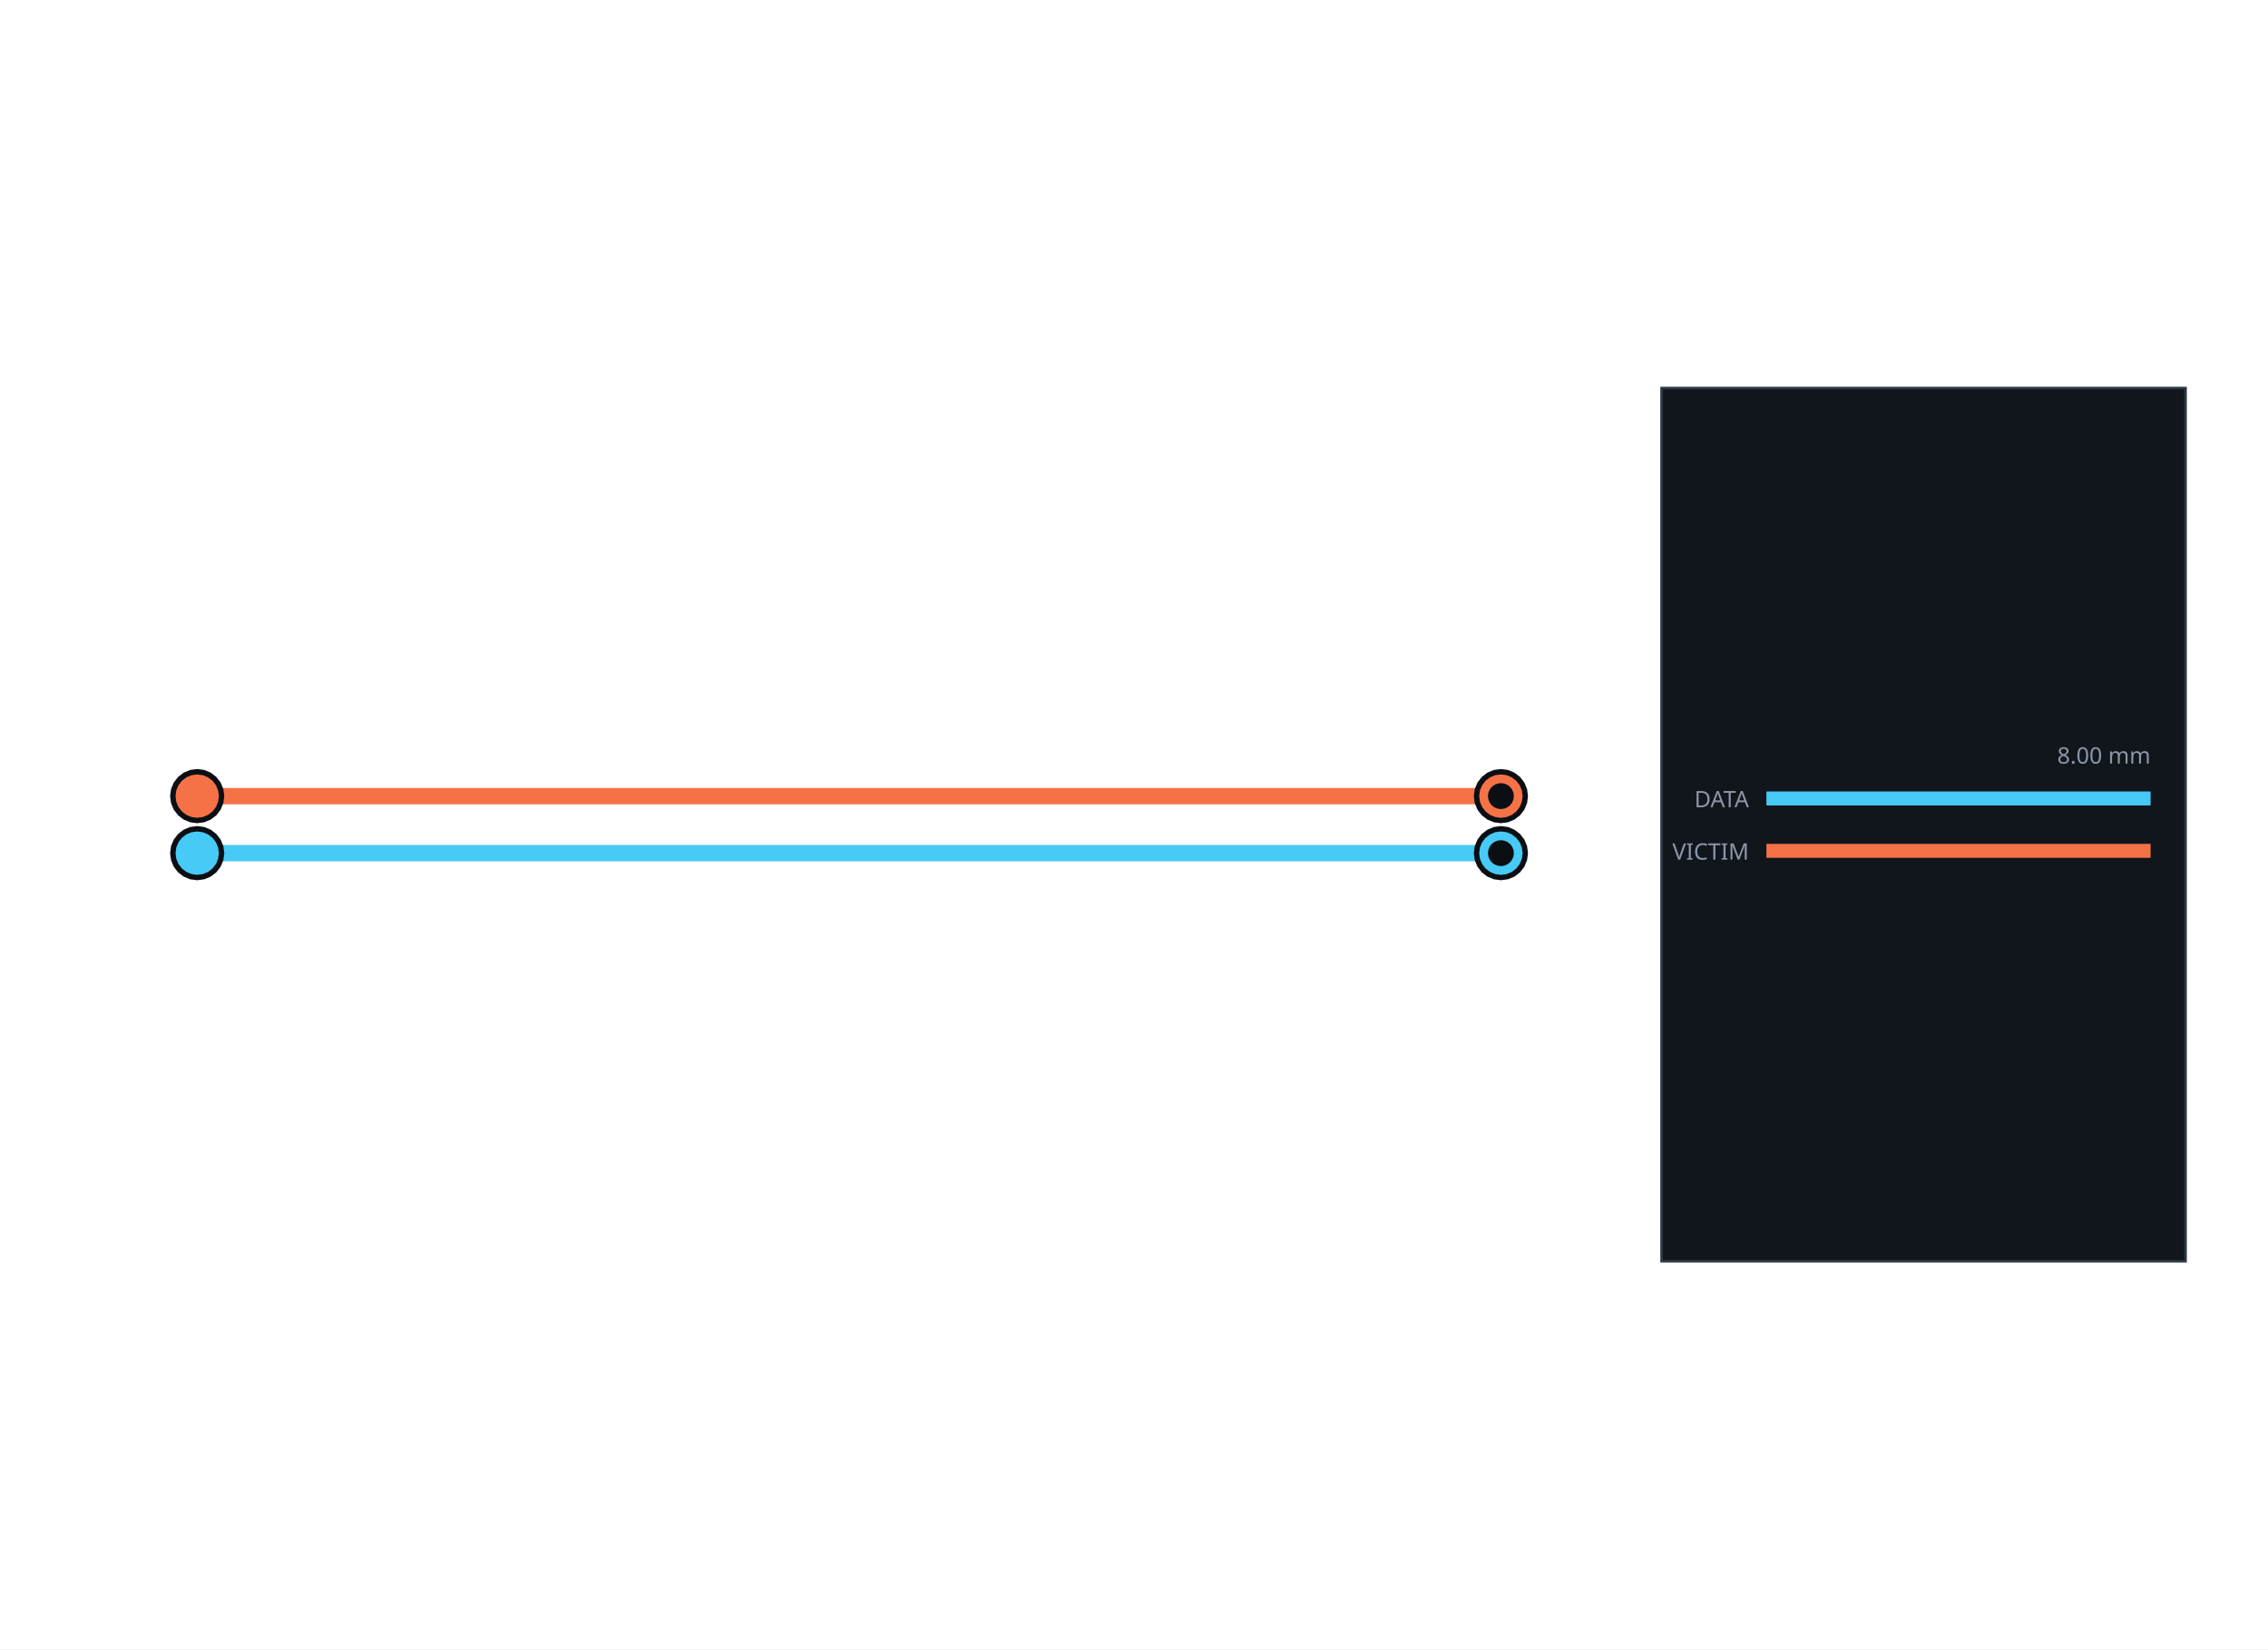
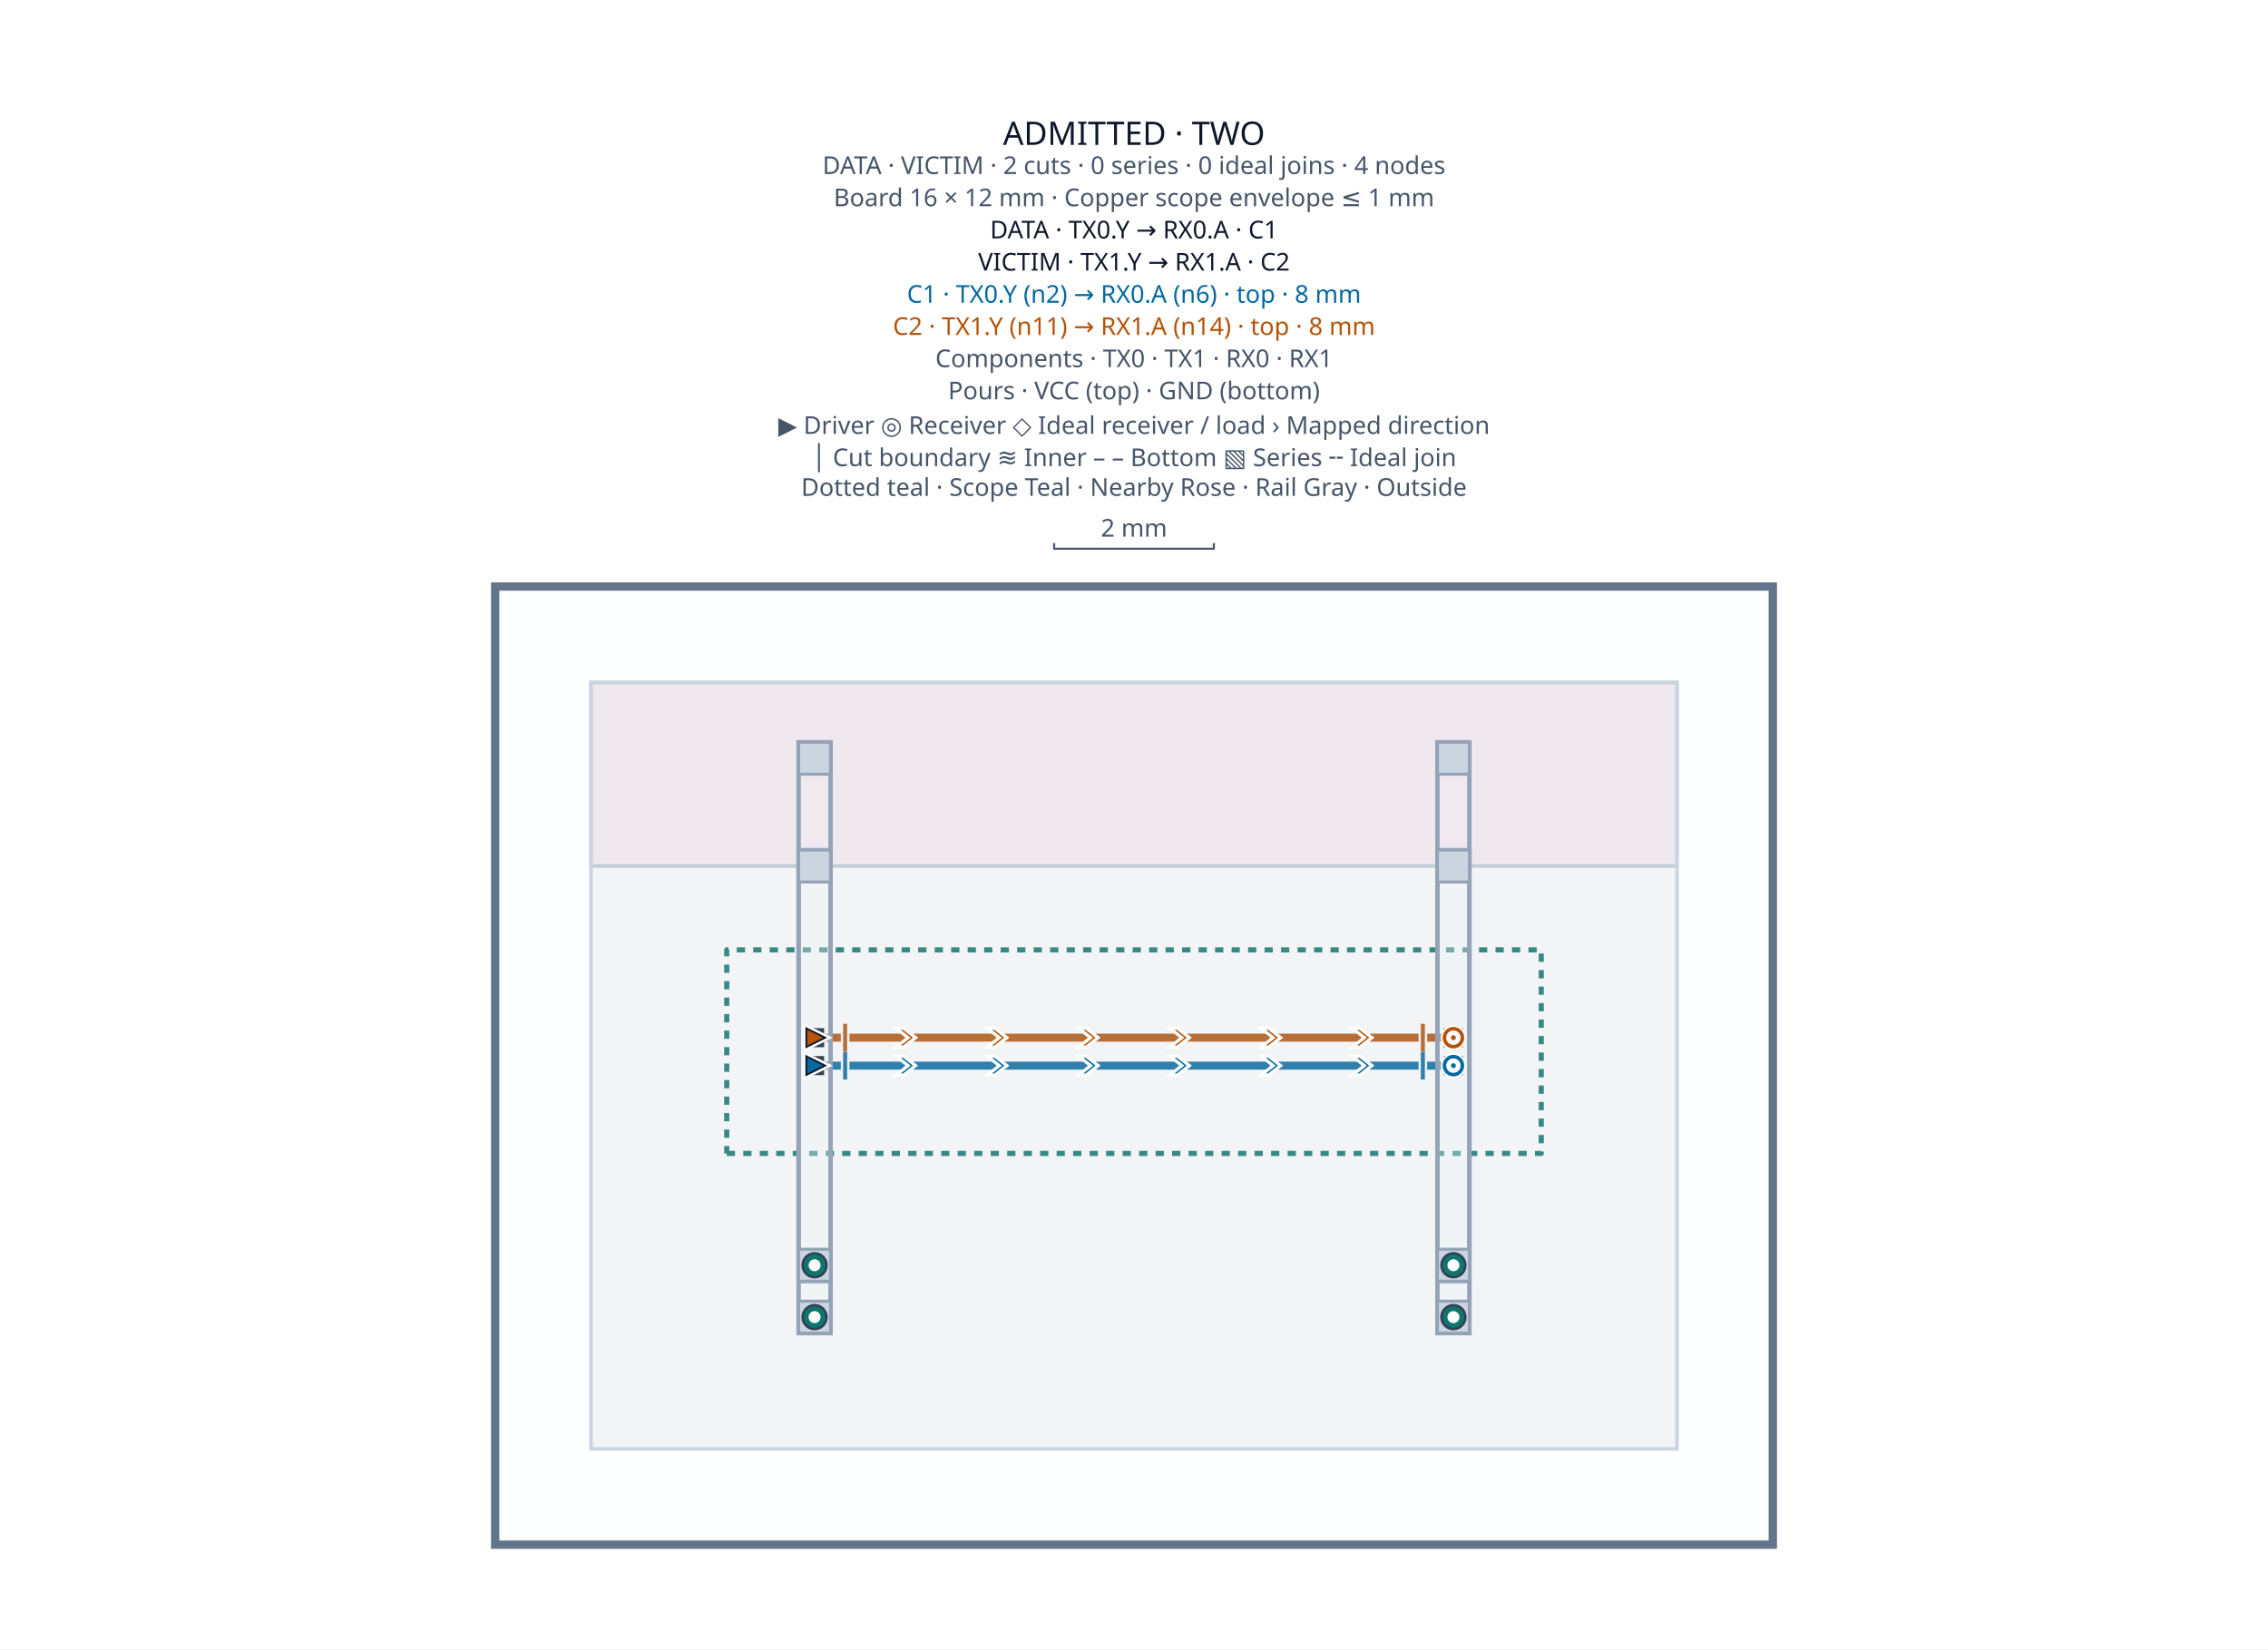
<svg xmlns="http://www.w3.org/2000/svg" width="1100" height="800" viewBox="0 0 1100 800">
  <rect width="100%" height="100%" fill="white" />
  <g>
-     <polyline data-points="4.98624,0.175 8.20104,0.175" data-type="line" data-label="" points="805.906,400 1060,400" fill="none" stroke="#11161c" stroke-linejoin="round" stroke-width="423.49" />
-   </g>
-   <g>
-     <polyline data-points="-4,0 -4,0 4,0 4,0" data-type="line" data-label="DATA" points="95.643,413.832 95.643,413.832 727.954,413.832 727.954,413.832" fill="none" stroke="hsla(195, 90%, 62%, 1)" stroke-linejoin="round" stroke-width="7.904" />
-   </g>
-   <g>
-     <polyline data-points="-4,0.35 -4,0.35 4,0.35 4,0.35" data-type="line" data-label="VICTIM" points="95.643,386.168 95.643,386.168 727.954,386.168 727.954,386.168" fill="none" stroke="hsla(15, 90%, 62%, 1)" stroke-linejoin="round" stroke-width="7.904" />
-   </g>
-   <g>
-     <polyline data-points="5.6292,0.33574 7.98672,0.33574" data-type="line" data-label="DATA" points="856.725,387.295 1043.06,387.295" fill="none" stroke="hsla(195, 90%, 62%, 1)" stroke-linejoin="round" stroke-width="6.776" />
-   </g>
-   <g>
-     <polyline data-points="5.6292,0.01426 7.98672,0.01426" data-type="line" data-label="VICTIM" points="856.725,412.705 1043.06,412.705" fill="none" stroke="hsla(15, 90%, 62%, 1)" stroke-linejoin="round" stroke-width="6.776" />
-   </g>
-   <g>
-     <rect data-type="rect" data-label="camera" data-x="1.74852" data-y="0.175" x="40" y="188.255" width="1020" height="423.49" fill="none" stroke="none" stroke-width="0.013" />
-   </g>
-   <g>
-     <polygon data-type="polygon" data-label="" data-points="4.98624,-2.504 8.20104,-2.504 8.20104,2.854 4.98624,2.854" points="805.906,611.745 1060,611.745 1060,188.255 805.906,188.255" fill="none" stroke="#2c3642" stroke-width="1.27" />
-   </g>
-   <g>
-     <polygon data-type="polygon" data-label="DATA" data-points="-3.83375,0 -3.839415,0.043029 -3.856023,0.083125 -3.882443,0.117557 -3.916875,0.143977 -3.956971,0.160585 -4,0.16625 -4.043029,0.160585 -4.083125,0.143977 -4.117557,0.117557 -4.143977,0.083125 -4.160585,0.043029 -4.16625,0 -4.160585,-0.043029 -4.143977,-0.083125 -4.117557,-0.117557 -4.083125,-0.143977 -4.043029,-0.160585 -4,-0.16625 -3.956971,-0.160585 -3.916875,-0.143977 -3.882443,-0.117557 -3.856023,-0.083125 -3.839415,-0.043029" points="108.784,413.832 108.336,410.431 107.023,407.262 104.935,404.54 102.213,402.452 99.044,401.139 95.643,400.692 92.242,401.139 89.073,402.452 86.352,404.54 84.264,407.262 82.951,410.431 82.503,413.832 82.951,417.233 84.264,420.402 86.352,423.123 89.073,425.212 92.242,426.524 95.643,426.972 99.044,426.524 102.213,425.212 104.935,423.123 107.023,420.402 108.336,417.233" fill="#0b0f13" stroke="none" stroke-width="0.013" />
-   </g>
-   <g>
-     <polygon data-type="polygon" data-label="DATA" data-points="-3.867,0 -3.871532,0.034423 -3.884819,0.0665 -3.905955,0.094045 -3.9335,0.115181 -3.965577,0.128468 -4,0.133 -4.034423,0.128468 -4.0665,0.115181 -4.094045,0.094045 -4.115181,0.0665 -4.128468,0.034423 -4.133,0 -4.128468,-0.034423 -4.115181,-0.0665 -4.094045,-0.094045 -4.0665,-0.115181 -4.034423,-0.128468 -4,-0.133 -3.965577,-0.128468 -3.9335,-0.115181 -3.905955,-0.094045 -3.884819,-0.0665 -3.871532,-0.034423" points="106.156,413.832 105.797,411.111 104.747,408.576 103.077,406.399 100.899,404.728 98.364,403.678 95.643,403.32 92.923,403.678 90.387,404.728 88.21,406.399 86.54,408.576 85.489,411.111 85.131,413.832 85.489,416.553 86.54,419.088 88.21,421.265 90.387,422.936 92.923,423.986 95.643,424.344 98.364,423.986 100.899,422.936 103.077,421.265 104.747,419.088 105.797,416.553" fill="hsla(195, 90%, 62%, 1)" stroke="none" stroke-width="0.013" />
-   </g>
-   <g>
-     <polygon data-type="polygon" data-label="DATA" data-points="4.16625,0 4.160585,0.043029 4.143977,0.083125 4.117557,0.117557 4.083125,0.143977 4.043029,0.160585 4,0.16625 3.956971,0.160585 3.916875,0.143977 3.882443,0.117557 3.856023,0.083125 3.839415,0.043029 3.83375,0 3.839415,-0.043029 3.856023,-0.083125 3.882443,-0.117557 3.916875,-0.143977 3.956971,-0.160585 4,-0.16625 4.043029,-0.160585 4.083125,-0.143977 4.117557,-0.117557 4.143977,-0.083125 4.160585,-0.043029" points="741.095,413.832 740.647,410.431 739.334,407.262 737.246,404.54 734.525,402.452 731.355,401.139 727.954,400.692 724.554,401.139 721.384,402.452 718.663,404.54 716.575,407.262 715.262,410.431 714.814,413.832 715.262,417.233 716.575,420.402 718.663,423.123 721.384,425.212 724.554,426.524 727.954,426.972 731.355,426.524 734.525,425.212 737.246,423.123 739.334,420.402 740.647,417.233" fill="#0b0f13" stroke="none" stroke-width="0.013" />
-   </g>
-   <g>
-     <polygon data-type="polygon" data-label="DATA" data-points="4.1064,0 4.102775,0.027538 4.092145,0.0532 4.075236,0.075236 4.0532,0.092145 4.027538,0.102775 4,0.1064 3.972462,0.102775 3.9468,0.092145 3.924764,0.075236 3.907855,0.0532 3.897225,0.027538 3.8936,0 3.897225,-0.027538 3.907855,-0.0532 3.924764,-0.075236 3.9468,-0.092145 3.972462,-0.102775 4,-0.1064 4.027538,-0.102775 4.0532,-0.092145 4.075236,-0.075236 4.092145,-0.0532 4.102775,-0.027538" points="736.364,413.832 736.078,411.655 735.238,409.627 733.901,407.885 732.159,406.549 730.131,405.709 727.954,405.422 725.778,405.709 723.75,406.549 722.008,407.885 720.671,409.627 719.831,411.655 719.545,413.832 719.831,416.008 720.671,418.037 722.008,419.778 723.75,421.115 725.778,421.955 727.954,422.242 730.131,421.955 732.159,421.115 733.901,419.778 735.238,418.037 736.078,416.008" fill="none" stroke="hsla(195, 90%, 62%, 1)" stroke-width="4.205" />
-   </g>
-   <g>
-     <polygon data-type="polygon" data-label="VICTIM" data-points="-3.83375,0.35 -3.839415,0.393029 -3.856023,0.433125 -3.882443,0.467557 -3.916875,0.493977 -3.956971,0.510585 -4,0.51625 -4.043029,0.510585 -4.083125,0.493977 -4.117557,0.467557 -4.143977,0.433125 -4.160585,0.393029 -4.16625,0.35 -4.160585,0.306971 -4.143977,0.266875 -4.117557,0.232443 -4.083125,0.206023 -4.043029,0.189415 -4,0.18375 -3.956971,0.189415 -3.916875,0.206023 -3.882443,0.232443 -3.856023,0.266875 -3.839415,0.306971" points="108.784,386.168 108.336,382.767 107.023,379.598 104.935,376.877 102.213,374.788 99.044,373.476 95.643,373.028 92.242,373.476 89.073,374.788 86.352,376.877 84.264,379.598 82.951,382.767 82.503,386.168 82.951,389.569 84.264,392.738 86.352,395.46 89.073,397.548 92.242,398.861 95.643,399.308 99.044,398.861 102.213,397.548 104.935,395.46 107.023,392.738 108.336,389.569" fill="#0b0f13" stroke="none" stroke-width="0.013" />
-   </g>
-   <g>
-     <polygon data-type="polygon" data-label="VICTIM" data-points="-3.867,0.35 -3.871532,0.384423 -3.884819,0.4165 -3.905955,0.444045 -3.9335,0.465181 -3.965577,0.478468 -4,0.483 -4.034423,0.478468 -4.0665,0.465181 -4.094045,0.444045 -4.115181,0.4165 -4.128468,0.384423 -4.133,0.35 -4.128468,0.315577 -4.115181,0.2835 -4.094045,0.255955 -4.0665,0.234819 -4.034423,0.221532 -4,0.217 -3.965577,0.221532 -3.9335,0.234819 -3.905955,0.255955 -3.884819,0.2835 -3.871532,0.315577" points="106.156,386.168 105.797,383.447 104.747,380.912 103.077,378.735 100.899,377.064 98.364,376.014 95.643,375.656 92.923,376.014 90.387,377.064 88.21,378.735 86.54,380.912 85.489,383.447 85.131,386.168 85.489,388.889 86.54,391.424 88.21,393.601 90.387,395.272 92.923,396.322 95.643,396.68 98.364,396.322 100.899,395.272 103.077,393.601 104.747,391.424 105.797,388.889" fill="hsla(15, 90%, 62%, 1)" stroke="none" stroke-width="0.013" />
-   </g>
-   <g>
-     <polygon data-type="polygon" data-label="VICTIM" data-points="4.16625,0.35 4.160585,0.393029 4.143977,0.433125 4.117557,0.467557 4.083125,0.493977 4.043029,0.510585 4,0.51625 3.956971,0.510585 3.916875,0.493977 3.882443,0.467557 3.856023,0.433125 3.839415,0.393029 3.83375,0.35 3.839415,0.306971 3.856023,0.266875 3.882443,0.232443 3.916875,0.206023 3.956971,0.189415 4,0.18375 4.043029,0.189415 4.083125,0.206023 4.117557,0.232443 4.143977,0.266875 4.160585,0.306971" points="741.095,386.168 740.647,382.767 739.334,379.598 737.246,376.877 734.525,374.788 731.355,373.476 727.954,373.028 724.554,373.476 721.384,374.788 718.663,376.877 716.575,379.598 715.262,382.767 714.814,386.168 715.262,389.569 716.575,392.738 718.663,395.46 721.384,397.548 724.554,398.861 727.954,399.308 731.355,398.861 734.525,397.548 737.246,395.46 739.334,392.738 740.647,389.569" fill="#0b0f13" stroke="none" stroke-width="0.013" />
-   </g>
-   <g>
-     <polygon data-type="polygon" data-label="VICTIM" data-points="4.1064,0.35 4.102775,0.377538 4.092145,0.4032 4.075236,0.425236 4.0532,0.442145 4.027538,0.452775 4,0.4564 3.972462,0.452775 3.9468,0.442145 3.924764,0.425236 3.907855,0.4032 3.897225,0.377538 3.8936,0.35 3.897225,0.322462 3.907855,0.2968 3.924764,0.274764 3.9468,0.257855 3.972462,0.247225 4,0.2436 4.027538,0.247225 4.0532,0.257855 4.075236,0.274764 4.092145,0.2968 4.102775,0.322462" points="736.364,386.168 736.078,383.992 735.238,381.963 733.901,380.222 732.159,378.885 730.131,378.045 727.954,377.758 725.778,378.045 723.75,378.885 722.008,380.222 720.671,381.963 719.831,383.992 719.545,386.168 719.831,388.345 720.671,390.373 722.008,392.115 723.75,393.451 725.778,394.291 727.954,394.578 730.131,394.291 732.159,393.451 733.901,392.115 735.238,390.373 736.078,388.345" fill="none" stroke="hsla(15, 90%, 62%, 1)" stroke-width="4.205" />
-   </g>
-   <text data-type="text" data-label="DATA" data-x="5.52204" data-y="0.33574" x="848.255" y="387.295" fill="#8b97a6" font-size="11.011" font-family="sans-serif" text-anchor="end" dominant-baseline="central">DATA</text>
-   <text data-type="text" data-label="VICTIM" data-x="5.52204" data-y="0.01426" x="848.255" y="412.705" fill="#8b97a6" font-size="11.011" font-family="sans-serif" text-anchor="end" dominant-baseline="central">VICTIM</text>
-   <text data-type="text" data-label="8.00 mm" data-x="7.98672" data-y="0.60364" x="1043.06" y="366.121" fill="#8b97a6" font-size="11.011" font-family="sans-serif" text-anchor="end" dominant-baseline="central">8.00 mm</text>
+     <polyline data-points="-5.1,-1.1 5.1,-1.1 5.1,1.45 -5.1,1.45 -5.1,-1.1" data-type="line" data-label="Copper scope envelope" points="352.48,559.501 747.52,559.501 747.52,460.741 352.48,460.741 352.48,559.501" fill="none" stroke="#0f766e" stroke-linejoin="round" stroke-width="2.492" stroke-dasharray="4,4" />
+   </g>
+   <g>
+     <polyline data-points="-1,6.544615 -1,6.473846 1,6.473846 1,6.544615" data-type="line" data-label="2 mm" points="511.271,263.429 511.271,266.17 588.729,266.17 588.729,263.429" fill="none" stroke="#475569" stroke-linejoin="round" stroke-width="1.013" />
+   </g>
+   <g>
+     <polyline data-points="-4,0 4,0" data-type="line" data-label="C1 · TX0.Y → RX0.A · top" points="395.082,516.898 704.918,516.898" fill="none" stroke="#0369a1" stroke-linejoin="round" stroke-width="3.873" />
+   </g>
+   <g>
+     <polyline data-points="-4,0.35 4,0.35" data-type="line" data-label="C2 · TX1.Y → RX1.A · top" points="395.082,503.343 704.918,503.343" fill="none" stroke="#b45309" stroke-linejoin="round" stroke-width="3.873" />
+   </g>
+   <g>
+     <polyline data-points="-3.617391,-0.173913 -3.617391,0.173913" data-type="line" data-label="C1 · TX0.Y → RX0.A" points="409.901,523.634 409.901,510.163" fill="none" stroke="#fff" stroke-linejoin="round" stroke-width="4.176" />
+   </g>
+   <g>
+     <polyline data-points="-3.617391,-0.173913 -3.617391,0.173913" data-type="line" data-label="C1 · TX0.Y → RX0.A" points="409.901,523.634 409.901,510.163" fill="none" stroke="#0369a1" stroke-linejoin="round" stroke-width="1.953" />
+   </g>
+   <g>
+     <polyline data-points="3.617391,0.173913 3.617391,-0.173913" data-type="line" data-label="C1 · TX0.Y → RX0.A" points="690.099,510.163 690.099,523.634" fill="none" stroke="#fff" stroke-linejoin="round" stroke-width="4.176" />
+   </g>
+   <g>
+     <polyline data-points="3.617391,0.173913 3.617391,-0.173913" data-type="line" data-label="C1 · TX0.Y → RX0.A" points="690.099,510.163 690.099,523.634" fill="none" stroke="#0369a1" stroke-linejoin="round" stroke-width="1.953" />
+   </g>
+   <g>
+     <polyline data-points="-3.617391,0.176087 -3.617391,0.523913" data-type="line" data-label="C2 · TX1.Y → RX1.A" points="409.901,510.079 409.901,496.608" fill="none" stroke="#fff" stroke-linejoin="round" stroke-width="4.176" />
+   </g>
+   <g>
+     <polyline data-points="-3.617391,0.176087 -3.617391,0.523913" data-type="line" data-label="C2 · TX1.Y → RX1.A" points="409.901,510.079 409.901,496.608" fill="none" stroke="#b45309" stroke-linejoin="round" stroke-width="1.953" />
+   </g>
+   <g>
+     <polyline data-points="3.617391,0.523913 3.617391,0.176087" data-type="line" data-label="C2 · TX1.Y → RX1.A" points="690.099,496.608 690.099,510.079" fill="none" stroke="#fff" stroke-linejoin="round" stroke-width="4.176" />
+   </g>
+   <g>
+     <polyline data-points="3.617391,0.523913 3.617391,0.176087" data-type="line" data-label="C2 · TX1.Y → RX1.A" points="690.099,496.608 690.099,510.079" fill="none" stroke="#b45309" stroke-linejoin="round" stroke-width="1.953" />
+   </g>
+   <g>
+     <rect data-type="rect" data-label="" data-x="0" data-y="3.018338" x="218.715" y="40" width="662.571" height="720" fill="none" stroke="none" stroke-width="0.026" />
+   </g>
+   <g>
+     <polygon data-type="polygon" data-label="board" data-points="-8,-6 8,-6 8,6 -8,6" points="240.165,749.275 859.835,749.275 859.835,284.522 240.165,284.522" fill="rgba(248,250,252,0.16)" stroke="#64748b" stroke-width="4.041" />
+   </g>
+   <g>
+     <polygon data-type="polygon" data-label="VCC (top)" data-points="-6.8,2.5 6.8,2.5 6.8,4.8 -6.8,4.8" points="286.64,420.075 813.36,420.075 813.36,330.997 286.64,330.997" fill="rgba(219,39,119,0.06)" stroke="#cbd5e1" stroke-width="1.751" />
+   </g>
+   <g>
+     <polygon data-type="polygon" data-label="GND (bottom)" data-points="-6.8,-4.8 6.8,-4.8 6.8,4.8 -6.8,4.8" points="286.64,702.8 813.36,702.8 813.36,330.997 286.64,330.997" fill="rgba(100,116,139,0.08)" stroke="#cbd5e1" stroke-width="1.751" />
+   </g>
+   <g>
+     <polygon data-type="polygon" data-label="TX0" data-points="-4.2,-2.7 -3.8,-2.7 -3.8,2.7 -4.2,2.7" points="387.336,621.468 402.828,621.468 402.828,412.329 387.336,412.329" fill="rgba(241,245,249,0.18)" stroke="#94a3b8" stroke-width="2.155" />
+   </g>
+   <g>
+     <polygon data-type="polygon" data-label="pcb_component_1" data-points="-4.15,-2.65 -3.85,-2.65 -3.85,-2.35 -4.15,-2.35" points="389.273,619.531 400.892,619.531 400.892,607.913 389.273,607.913" fill="rgba(241,245,249,0.18)" stroke="#94a3b8" stroke-width="2.155" />
+   </g>
+   <g>
+     <polygon data-type="polygon" data-label="RX0" data-points="3.8,-2.7 4.2,-2.7 4.2,2.7 3.8,2.7" points="697.172,621.468 712.664,621.468 712.664,412.329 697.172,412.329" fill="rgba(241,245,249,0.18)" stroke="#94a3b8" stroke-width="2.155" />
+   </g>
+   <g>
+     <polygon data-type="polygon" data-label="pcb_component_3" data-points="3.85,-2.65 4.15,-2.65 4.15,-2.35 3.85,-2.35" points="699.108,619.531 710.727,619.531 710.727,607.913 699.108,607.913" fill="rgba(241,245,249,0.18)" stroke="#94a3b8" stroke-width="2.155" />
+   </g>
+   <g>
+     <polygon data-type="polygon" data-label="TX1" data-points="-4.2,-3.35 -3.8,-3.35 -3.8,4.05 -4.2,4.05" points="387.336,646.642 402.828,646.642 402.828,360.044 387.336,360.044" fill="rgba(241,245,249,0.18)" stroke="#94a3b8" stroke-width="2.155" />
+   </g>
+   <g>
+     <polygon data-type="polygon" data-label="pcb_component_5" data-points="-4.15,-3.3 -3.85,-3.3 -3.85,-3 -4.15,-3" points="389.273,644.706 400.892,644.706 400.892,633.087 389.273,633.087" fill="rgba(241,245,249,0.18)" stroke="#94a3b8" stroke-width="2.155" />
+   </g>
+   <g>
+     <polygon data-type="polygon" data-label="RX1" data-points="3.8,-3.35 4.2,-3.35 4.2,4.05 3.8,4.05" points="697.172,646.642 712.664,646.642 712.664,360.044 697.172,360.044" fill="rgba(241,245,249,0.18)" stroke="#94a3b8" stroke-width="2.155" />
+   </g>
+   <g>
+     <polygon data-type="polygon" data-label="pcb_component_7" data-points="3.85,-3.3 4.15,-3.3 4.15,-3 3.85,-3" points="699.108,644.706 710.727,644.706 710.727,633.087 699.108,633.087" fill="rgba(241,245,249,0.18)" stroke="#94a3b8" stroke-width="2.155" />
+   </g>
+   <g>
+     <polygon data-type="polygon" data-label="TX0.Y (source_port_2)" data-points="-4.1,-0.1 -3.9,-0.1 -3.9,0.1 -4.1,0.1" points="391.209,520.771 398.955,520.771 398.955,513.026 391.209,513.026" fill="#64748b" stroke="#334155" stroke-width="1.482" />
+   </g>
+   <g>
+     <polygon data-type="polygon" data-label="TX0.GND (source_port_1)" data-points="-4.2,-2.7 -3.8,-2.7 -3.8,-2.3 -4.2,-2.3" points="387.336,621.468 402.828,621.468 402.828,605.976 387.336,605.976" fill="#cbd5e1" stroke="#94a3b8" stroke-width="1.482" />
+   </g>
+   <g>
+     <polygon data-type="polygon" data-label="TX0.VCC (source_port_3)" data-points="-4.2,2.3 -3.8,2.3 -3.8,2.7 -4.2,2.7" points="387.336,427.821 402.828,427.821 402.828,412.329 387.336,412.329" fill="#cbd5e1" stroke="#94a3b8" stroke-width="1.482" />
+   </g>
+   <g>
+     <polygon data-type="polygon" data-label="RX0.A (source_port_6)" data-points="3.9,-0.1 4.1,-0.1 4.1,0.1 3.9,0.1" points="701.045,520.771 708.791,520.771 708.791,513.026 701.045,513.026" fill="#64748b" stroke="#334155" stroke-width="1.482" />
+   </g>
+   <g>
+     <polygon data-type="polygon" data-label="RX0.GND (source_port_7)" data-points="3.8,-2.7 4.2,-2.7 4.2,-2.3 3.8,-2.3" points="697.172,621.468 712.664,621.468 712.664,605.976 697.172,605.976" fill="#cbd5e1" stroke="#94a3b8" stroke-width="1.482" />
+   </g>
+   <g>
+     <polygon data-type="polygon" data-label="RX0.VCC (source_port_9)" data-points="3.8,2.3 4.2,2.3 4.2,2.7 3.8,2.7" points="697.172,427.821 712.664,427.821 712.664,412.329 697.172,412.329" fill="#cbd5e1" stroke="#94a3b8" stroke-width="1.482" />
+   </g>
+   <g>
+     <polygon data-type="polygon" data-label="TX1.Y (source_port_14)" data-points="-4.1,0.25 -3.9,0.25 -3.9,0.45 -4.1,0.45" points="391.209,507.216 398.955,507.216 398.955,499.47 391.209,499.47" fill="#64748b" stroke="#334155" stroke-width="1.482" />
+   </g>
+   <g>
+     <polygon data-type="polygon" data-label="TX1.GND (source_port_13)" data-points="-4.2,-3.35 -3.8,-3.35 -3.8,-2.95 -4.2,-2.95" points="387.336,646.642 402.828,646.642 402.828,631.15 387.336,631.15" fill="#cbd5e1" stroke="#94a3b8" stroke-width="1.482" />
+   </g>
+   <g>
+     <polygon data-type="polygon" data-label="TX1.VCC (source_port_15)" data-points="-4.2,3.65 -3.8,3.65 -3.8,4.05 -4.2,4.05" points="387.336,375.536 402.828,375.536 402.828,360.044 387.336,360.044" fill="#cbd5e1" stroke="#94a3b8" stroke-width="1.482" />
+   </g>
+   <g>
+     <polygon data-type="polygon" data-label="RX1.A (source_port_18)" data-points="3.9,0.25 4.1,0.25 4.1,0.45 3.9,0.45" points="701.045,507.216 708.791,507.216 708.791,499.47 701.045,499.47" fill="#64748b" stroke="#334155" stroke-width="1.482" />
+   </g>
+   <g>
+     <polygon data-type="polygon" data-label="RX1.GND (source_port_19)" data-points="3.8,-3.35 4.2,-3.35 4.2,-2.95 3.8,-2.95" points="697.172,646.642 712.664,646.642 712.664,631.15 697.172,631.15" fill="#cbd5e1" stroke="#94a3b8" stroke-width="1.482" />
+   </g>
+   <g>
+     <polygon data-type="polygon" data-label="RX1.VCC (source_port_21)" data-points="3.8,3.65 4.2,3.65 4.2,4.05 3.8,4.05" points="697.172,375.536 712.664,375.536 712.664,360.044 697.172,360.044" fill="#cbd5e1" stroke="#94a3b8" stroke-width="1.482" />
+   </g>
+   <g>
+     <polygon data-type="polygon" data-label="Via pcb_via_0 · top–inner1–inner2–bottom" data-points="-3.85,-2.5 -3.855111,-2.461177 -3.870096,-2.425 -3.893934,-2.393934 -3.925,-2.370096 -3.961177,-2.355111 -4,-2.35 -4.038823,-2.355111 -4.075,-2.370096 -4.106066,-2.393934 -4.129904,-2.425 -4.144889,-2.461177 -4.15,-2.5 -4.144889,-2.538823 -4.129904,-2.575 -4.106066,-2.606066 -4.075,-2.629904 -4.038823,-2.644889 -4,-2.65 -3.961177,-2.644889 -3.925,-2.629904 -3.893934,-2.606066 -3.870096,-2.575 -3.855111,-2.538823" points="400.892,613.722 400.694,612.218 400.113,610.817 399.19,609.614 397.987,608.691 396.586,608.111 395.082,607.913 393.579,608.111 392.178,608.691 390.974,609.614 390.051,610.817 389.471,612.218 389.273,613.722 389.471,615.226 390.051,616.627 390.974,617.83 392.178,618.753 393.579,619.333 395.082,619.531 396.586,619.333 397.987,618.753 399.19,617.83 400.113,616.627 400.694,615.226" fill="#0f766e" stroke="#334155" stroke-width="1.212" />
+   </g>
+   <g>
+     <polygon data-type="polygon" data-label="Via pcb_via_0 · top–inner1–inner2–bottom" data-points="-3.925,-2.5 -3.927556,-2.480589 -3.935048,-2.4625 -3.946967,-2.446967 -3.9625,-2.435048 -3.980589,-2.427556 -4,-2.425 -4.019411,-2.427556 -4.0375,-2.435048 -4.053033,-2.446967 -4.064952,-2.4625 -4.072444,-2.480589 -4.075,-2.5 -4.072444,-2.519411 -4.064952,-2.5375 -4.053033,-2.553033 -4.0375,-2.564952 -4.019411,-2.572444 -4,-2.575 -3.980589,-2.572444 -3.9625,-2.564952 -3.946967,-2.553033 -3.935048,-2.5375 -3.927556,-2.519411" points="397.987,613.722 397.888,612.97 397.598,612.27 397.136,611.668 396.535,611.206 395.834,610.916 395.082,610.817 394.331,610.916 393.63,611.206 393.028,611.668 392.567,612.27 392.277,612.97 392.178,613.722 392.277,614.474 392.567,615.174 393.028,615.776 393.63,616.238 394.331,616.528 395.082,616.627 395.834,616.528 396.535,616.238 397.136,615.776 397.598,615.174 397.888,614.474" fill="#fff" stroke="none" stroke-width="0.026" />
+   </g>
+   <g>
+     <polygon data-type="polygon" data-label="Via pcb_via_1 · top–inner1–inner2–bottom" data-points="4.15,-2.5 4.144889,-2.461177 4.129904,-2.425 4.106066,-2.393934 4.075,-2.370096 4.038823,-2.355111 4,-2.35 3.961177,-2.355111 3.925,-2.370096 3.893934,-2.393934 3.870096,-2.425 3.855111,-2.461177 3.85,-2.5 3.855111,-2.538823 3.870096,-2.575 3.893934,-2.606066 3.925,-2.629904 3.961177,-2.644889 4,-2.65 4.038823,-2.644889 4.075,-2.629904 4.106066,-2.606066 4.129904,-2.575 4.144889,-2.538823" points="710.727,613.722 710.529,612.218 709.949,610.817 709.026,609.614 707.822,608.691 706.421,608.111 704.918,607.913 703.414,608.111 702.013,608.691 700.81,609.614 699.887,610.817 699.306,612.218 699.108,613.722 699.306,615.226 699.887,616.627 700.81,617.83 702.013,618.753 703.414,619.333 704.918,619.531 706.421,619.333 707.822,618.753 709.026,617.83 709.949,616.627 710.529,615.226" fill="#0f766e" stroke="#334155" stroke-width="1.212" />
+   </g>
+   <g>
+     <polygon data-type="polygon" data-label="Via pcb_via_1 · top–inner1–inner2–bottom" data-points="4.075,-2.5 4.072444,-2.480589 4.064952,-2.4625 4.053033,-2.446967 4.0375,-2.435048 4.019411,-2.427556 4,-2.425 3.980589,-2.427556 3.9625,-2.435048 3.946967,-2.446967 3.935048,-2.4625 3.927556,-2.480589 3.925,-2.5 3.927556,-2.519411 3.935048,-2.5375 3.946967,-2.553033 3.9625,-2.564952 3.980589,-2.572444 4,-2.575 4.019411,-2.572444 4.0375,-2.564952 4.053033,-2.553033 4.064952,-2.5375 4.072444,-2.519411" points="707.822,613.722 707.723,612.97 707.433,612.27 706.972,611.668 706.37,611.206 705.669,610.916 704.918,610.817 704.166,610.916 703.465,611.206 702.864,611.668 702.402,612.27 702.112,612.97 702.013,613.722 702.112,614.474 702.402,615.174 702.864,615.776 703.465,616.238 704.166,616.528 704.918,616.627 705.669,616.528 706.37,616.238 706.972,615.776 707.433,615.174 707.723,614.474" fill="#fff" stroke="none" stroke-width="0.026" />
+   </g>
+   <g>
+     <polygon data-type="polygon" data-label="Via pcb_via_2 · top–inner1–inner2–bottom" data-points="-3.85,-3.15 -3.855111,-3.111177 -3.870096,-3.075 -3.893934,-3.043934 -3.925,-3.020096 -3.961177,-3.005111 -4,-3 -4.038823,-3.005111 -4.075,-3.020096 -4.106066,-3.043934 -4.129904,-3.075 -4.144889,-3.111177 -4.15,-3.15 -4.144889,-3.188823 -4.129904,-3.225 -4.106066,-3.256066 -4.075,-3.279904 -4.038823,-3.294889 -4,-3.3 -3.961177,-3.294889 -3.925,-3.279904 -3.893934,-3.256066 -3.870096,-3.225 -3.855111,-3.188823" points="400.892,638.896 400.694,637.393 400.113,635.991 399.19,634.788 397.987,633.865 396.586,633.285 395.082,633.087 393.579,633.285 392.178,633.865 390.974,634.788 390.051,635.991 389.471,637.393 389.273,638.896 389.471,640.4 390.051,641.801 390.974,643.004 392.178,643.927 393.579,644.508 395.082,644.706 396.586,644.508 397.987,643.927 399.19,643.004 400.113,641.801 400.694,640.4" fill="#0f766e" stroke="#334155" stroke-width="1.212" />
+   </g>
+   <g>
+     <polygon data-type="polygon" data-label="Via pcb_via_2 · top–inner1–inner2–bottom" data-points="-3.925,-3.15 -3.927556,-3.130589 -3.935048,-3.1125 -3.946967,-3.096967 -3.9625,-3.085048 -3.980589,-3.077556 -4,-3.075 -4.019411,-3.077556 -4.0375,-3.085048 -4.053033,-3.096967 -4.064952,-3.1125 -4.072444,-3.130589 -4.075,-3.15 -4.072444,-3.169411 -4.064952,-3.1875 -4.053033,-3.203033 -4.0375,-3.214952 -4.019411,-3.222444 -4,-3.225 -3.980589,-3.222444 -3.9625,-3.214952 -3.946967,-3.203033 -3.935048,-3.1875 -3.927556,-3.169411" points="397.987,638.896 397.888,638.144 397.598,637.444 397.136,636.842 396.535,636.381 395.834,636.09 395.082,635.991 394.331,636.09 393.63,636.381 393.028,636.842 392.567,637.444 392.277,638.144 392.178,638.896 392.277,639.648 392.567,640.348 393.028,640.95 393.63,641.412 394.331,641.702 395.082,641.801 395.834,641.702 396.535,641.412 397.136,640.95 397.598,640.348 397.888,639.648" fill="#fff" stroke="none" stroke-width="0.026" />
+   </g>
+   <g>
+     <polygon data-type="polygon" data-label="Via pcb_via_3 · top–inner1–inner2–bottom" data-points="4.15,-3.15 4.144889,-3.111177 4.129904,-3.075 4.106066,-3.043934 4.075,-3.020096 4.038823,-3.005111 4,-3 3.961177,-3.005111 3.925,-3.020096 3.893934,-3.043934 3.870096,-3.075 3.855111,-3.111177 3.85,-3.15 3.855111,-3.188823 3.870096,-3.225 3.893934,-3.256066 3.925,-3.279904 3.961177,-3.294889 4,-3.3 4.038823,-3.294889 4.075,-3.279904 4.106066,-3.256066 4.129904,-3.225 4.144889,-3.188823" points="710.727,638.896 710.529,637.393 709.949,635.991 709.026,634.788 707.822,633.865 706.421,633.285 704.918,633.087 703.414,633.285 702.013,633.865 700.81,634.788 699.887,635.991 699.306,637.393 699.108,638.896 699.306,640.4 699.887,641.801 700.81,643.004 702.013,643.927 703.414,644.508 704.918,644.706 706.421,644.508 707.822,643.927 709.026,643.004 709.949,641.801 710.529,640.4" fill="#0f766e" stroke="#334155" stroke-width="1.212" />
+   </g>
+   <g>
+     <polygon data-type="polygon" data-label="Via pcb_via_3 · top–inner1–inner2–bottom" data-points="4.075,-3.15 4.072444,-3.130589 4.064952,-3.1125 4.053033,-3.096967 4.0375,-3.085048 4.019411,-3.077556 4,-3.075 3.980589,-3.077556 3.9625,-3.085048 3.946967,-3.096967 3.935048,-3.1125 3.927556,-3.130589 3.925,-3.15 3.927556,-3.169411 3.935048,-3.1875 3.946967,-3.203033 3.9625,-3.214952 3.980589,-3.222444 4,-3.225 4.019411,-3.222444 4.0375,-3.214952 4.053033,-3.203033 4.064952,-3.1875 4.072444,-3.169411" points="707.822,638.896 707.723,638.144 707.433,637.444 706.972,636.842 706.37,636.381 705.669,636.09 704.918,635.991 704.166,636.09 703.465,636.381 702.864,636.842 702.402,637.444 702.112,638.144 702.013,638.896 702.112,639.648 702.402,640.348 702.864,640.95 703.465,641.412 704.166,641.702 704.918,641.801 705.669,641.702 706.37,641.412 706.972,640.95 707.433,640.348 707.723,639.648" fill="#fff" stroke="none" stroke-width="0.026" />
+   </g>
+   <g>
+     <polygon data-type="polygon" data-label="Mapped path · C1 · TX0.Y → RX0.A" data-points="-2.978882,-0.118261 -2.829317,0 -2.978882,0.118261 -2.884969,0.118261 -2.735404,0 -2.884969,-0.118261" points="434.63,521.479 440.422,516.898 434.63,512.318 438.267,512.318 444.059,516.898 438.267,521.479" fill="#0369a1" stroke="#fff" stroke-width="1.549" />
+   </g>
+   <g>
+     <polygon data-type="polygon" data-label="Mapped path · C1 · TX0.Y → RX0.A" data-points="-1.836025,-0.118261 -1.68646,0 -1.836025,0.118261 -1.742112,0.118261 -1.592547,0 -1.742112,-0.118261" points="478.892,521.479 484.684,516.898 478.892,512.318 482.529,512.318 488.322,516.898 482.529,521.479" fill="#0369a1" stroke="#fff" stroke-width="1.549" />
+   </g>
+   <g>
+     <polygon data-type="polygon" data-label="Mapped path · C1 · TX0.Y → RX0.A" data-points="-0.693168,-0.118261 -0.543602,0 -0.693168,0.118261 -0.599255,0.118261 -0.449689,0 -0.599255,-0.118261" points="523.154,521.479 528.947,516.898 523.154,512.318 526.791,512.318 532.584,516.898 526.791,521.479" fill="#0369a1" stroke="#fff" stroke-width="1.549" />
+   </g>
+   <g>
+     <polygon data-type="polygon" data-label="Mapped path · C1 · TX0.Y → RX0.A" data-points="0.449689,-0.118261 0.599255,0 0.449689,0.118261 0.543602,0.118261 0.693168,0 0.543602,-0.118261" points="567.416,521.479 573.209,516.898 567.416,512.318 571.053,512.318 576.846,516.898 571.053,521.479" fill="#0369a1" stroke="#fff" stroke-width="1.549" />
+   </g>
+   <g>
+     <polygon data-type="polygon" data-label="Mapped path · C1 · TX0.Y → RX0.A" data-points="1.592547,-0.118261 1.742112,0 1.592547,0.118261 1.68646,0.118261 1.836025,0 1.68646,-0.118261" points="611.678,521.479 617.471,516.898 611.678,512.318 615.316,512.318 621.108,516.898 615.316,521.479" fill="#0369a1" stroke="#fff" stroke-width="1.549" />
+   </g>
+   <g>
+     <polygon data-type="polygon" data-label="Mapped path · C1 · TX0.Y → RX0.A" data-points="2.735404,-0.118261 2.884969,0 2.735404,0.118261 2.829317,0.118261 2.978882,0 2.829317,-0.118261" points="655.941,521.479 661.733,516.898 655.941,512.318 659.578,512.318 665.37,516.898 659.578,521.479" fill="#0369a1" stroke="#fff" stroke-width="1.549" />
+   </g>
+   <g>
+     <polygon data-type="polygon" data-label="Mapped path · C2 · TX1.Y → RX1.A" data-points="-2.978882,0.231739 -2.829317,0.35 -2.978882,0.468261 -2.884969,0.468261 -2.735404,0.35 -2.884969,0.231739" points="434.63,507.923 440.422,503.343 434.63,498.763 438.267,498.763 444.059,503.343 438.267,507.923" fill="#b45309" stroke="#fff" stroke-width="1.549" />
+   </g>
+   <g>
+     <polygon data-type="polygon" data-label="Mapped path · C2 · TX1.Y → RX1.A" data-points="-1.836025,0.231739 -1.68646,0.35 -1.836025,0.468261 -1.742112,0.468261 -1.592547,0.35 -1.742112,0.231739" points="478.892,507.923 484.684,503.343 478.892,498.763 482.529,498.763 488.322,503.343 482.529,507.923" fill="#b45309" stroke="#fff" stroke-width="1.549" />
+   </g>
+   <g>
+     <polygon data-type="polygon" data-label="Mapped path · C2 · TX1.Y → RX1.A" data-points="-0.693168,0.231739 -0.543602,0.35 -0.693168,0.468261 -0.599255,0.468261 -0.449689,0.35 -0.599255,0.231739" points="523.154,507.923 528.947,503.343 523.154,498.763 526.791,498.763 532.584,503.343 526.791,507.923" fill="#b45309" stroke="#fff" stroke-width="1.549" />
+   </g>
+   <g>
+     <polygon data-type="polygon" data-label="Mapped path · C2 · TX1.Y → RX1.A" data-points="0.449689,0.231739 0.599255,0.35 0.449689,0.468261 0.543602,0.468261 0.693168,0.35 0.543602,0.231739" points="567.416,507.923 573.209,503.343 567.416,498.763 571.053,498.763 576.846,503.343 571.053,507.923" fill="#b45309" stroke="#fff" stroke-width="1.549" />
+   </g>
+   <g>
+     <polygon data-type="polygon" data-label="Mapped path · C2 · TX1.Y → RX1.A" data-points="1.592547,0.231739 1.742112,0.35 1.592547,0.468261 1.68646,0.468261 1.836025,0.35 1.68646,0.231739" points="611.678,507.923 617.471,503.343 611.678,498.763 615.316,498.763 621.108,503.343 615.316,507.923" fill="#b45309" stroke="#fff" stroke-width="1.549" />
+   </g>
+   <g>
+     <polygon data-type="polygon" data-label="Mapped path · C2 · TX1.Y → RX1.A" data-points="2.735404,0.231739 2.884969,0.35 2.735404,0.468261 2.829317,0.468261 2.978882,0.35 2.829317,0.231739" points="655.941,507.923 661.733,503.343 655.941,498.763 659.578,498.763 665.37,503.343 659.578,507.923" fill="#b45309" stroke="#fff" stroke-width="1.549" />
+   </g>
+   <g>
+     <polygon data-type="polygon" data-label="DATA · Driver TX0.Y (n2)" data-points="-3.867,0 -4.10374,0.11704 -4.10374,-0.11704" points="400.233,516.898 391.065,512.366 391.065,521.431" fill="#fff" stroke="#fff" stroke-width="3.194" />
+   </g>
+   <g>
+     <polygon data-type="polygon" data-label="DATA · Driver TX0.Y (n2)" data-points="-3.867,0 -4.10374,0.11704 -4.10374,-0.11704" points="400.233,516.898 391.065,512.366 391.065,521.431" fill="#0369a1" stroke="#0f172a" stroke-width="0.876" />
+   </g>
+   <g>
+     <polygon data-type="polygon" data-label="DATA · Receiver RX0.A (n6)" data-points="4.15827,0 4.152877,0.040963 4.137066,0.079135 4.111914,0.111914 4.079135,0.137066 4.040963,0.152877 4,0.15827 3.959037,0.152877 3.920865,0.137066 3.888086,0.111914 3.862934,0.079135 3.847123,0.040963 3.84173,0 3.847123,-0.040963 3.862934,-0.079135 3.888086,-0.111914 3.920865,-0.137066 3.959037,-0.152877 4,-0.15827 4.040963,-0.152877 4.079135,-0.137066 4.111914,-0.111914 4.137066,-0.079135 4.152877,-0.040963" points="711.047,516.898 710.838,515.312 710.226,513.834 709.252,512.564 707.982,511.59 706.504,510.978 704.918,510.769 703.331,510.978 701.853,511.59 700.583,512.564 699.609,513.834 698.997,515.312 698.788,516.898 698.997,518.485 699.609,519.963 700.583,521.233 701.853,522.207 703.331,522.819 704.918,523.028 706.504,522.819 707.982,522.207 709.252,521.233 710.226,519.963 710.838,518.485" fill="#fff" stroke="none" stroke-width="0.026" />
+   </g>
+   <g>
+     <polygon data-type="polygon" data-label="DATA · Receiver RX0.A (n6)" data-points="4.11305,0 4.109198,0.029259 4.097904,0.056525 4.079938,0.079938 4.056525,0.097904 4.029259,0.109198 4,0.11305 3.970741,0.109198 3.943475,0.097904 3.920062,0.079938 3.902096,0.056525 3.890802,0.029259 3.88695,0 3.890802,-0.029259 3.902096,-0.056525 3.920062,-0.079938 3.943475,-0.097904 3.970741,-0.109198 4,-0.11305 4.029259,-0.109198 4.056525,-0.097904 4.079938,-0.079938 4.097904,-0.056525 4.109198,-0.029259" points="709.296,516.898 709.147,515.765 708.709,514.709 708.014,513.803 707.107,513.107 706.051,512.669 704.918,512.52 703.784,512.669 702.728,513.107 701.822,513.803 701.126,514.709 700.688,515.765 700.539,516.898 700.688,518.032 701.126,519.088 701.822,519.994 702.728,520.69 703.784,521.128 704.918,521.277 706.051,521.128 707.107,520.69 708.014,519.994 708.709,519.088 709.147,518.032" fill="#fff" stroke="#0369a1" stroke-width="1.7" />
+   </g>
+   <g>
+     <polygon data-type="polygon" data-label="DATA · Receiver RX0.A (n6)" data-points="4.03059,0 4.029548,0.007917 4.026492,0.015295 4.02163,0.02163 4.015295,0.026492 4.007917,0.029548 4,0.03059 3.992083,0.029548 3.984705,0.026492 3.97837,0.02163 3.973508,0.015295 3.970452,0.007917 3.96941,0 3.970452,-0.007917 3.973508,-0.015295 3.97837,-0.02163 3.984705,-0.026492 3.992083,-0.029548 4,-0.03059 4.007917,-0.029548 4.015295,-0.026492 4.02163,-0.02163 4.026492,-0.015295 4.029548,-0.007917" points="706.102,516.898 706.062,516.592 705.944,516.306 705.755,516.061 705.51,515.872 705.224,515.754 704.918,515.714 704.611,515.754 704.325,515.872 704.08,516.061 703.892,516.306 703.773,516.592 703.733,516.898 703.773,517.205 703.892,517.491 704.08,517.736 704.325,517.924 704.611,518.043 704.918,518.083 705.224,518.043 705.51,517.924 705.755,517.736 705.944,517.491 706.062,517.205" fill="#0369a1" stroke="none" stroke-width="0.026" />
+   </g>
+   <g>
+     <polygon data-type="polygon" data-label="VICTIM · Driver TX1.Y (n11)" data-points="-3.867,0.35 -4.10374,0.46704 -4.10374,0.23296" points="400.233,503.343 391.065,498.81 391.065,507.876" fill="#fff" stroke="#fff" stroke-width="3.194" />
+   </g>
+   <g>
+     <polygon data-type="polygon" data-label="VICTIM · Driver TX1.Y (n11)" data-points="-3.867,0.35 -4.10374,0.46704 -4.10374,0.23296" points="400.233,503.343 391.065,498.81 391.065,507.876" fill="#b45309" stroke="#0f172a" stroke-width="0.876" />
+   </g>
+   <g>
+     <polygon data-type="polygon" data-label="VICTIM · Receiver RX1.A (n14)" data-points="4.15827,0.35 4.152877,0.390963 4.137066,0.429135 4.111914,0.461914 4.079135,0.487066 4.040963,0.502877 4,0.50827 3.959037,0.502877 3.920865,0.487066 3.888086,0.461914 3.862934,0.429135 3.847123,0.390963 3.84173,0.35 3.847123,0.309037 3.862934,0.270865 3.888086,0.238086 3.920865,0.212934 3.959037,0.197123 4,0.19173 4.040963,0.197123 4.079135,0.212934 4.111914,0.238086 4.137066,0.270865 4.152877,0.309037" points="711.047,503.343 710.838,501.757 710.226,500.278 709.252,499.009 707.982,498.035 706.504,497.422 704.918,497.213 703.331,497.422 701.853,498.035 700.583,499.009 699.609,500.278 698.997,501.757 698.788,503.343 698.997,504.93 699.609,506.408 700.583,507.678 701.853,508.652 703.331,509.264 704.918,509.473 706.504,509.264 707.982,508.652 709.252,507.678 710.226,506.408 710.838,504.93" fill="#fff" stroke="none" stroke-width="0.026" />
+   </g>
+   <g>
+     <polygon data-type="polygon" data-label="VICTIM · Receiver RX1.A (n14)" data-points="4.11305,0.35 4.109198,0.379259 4.097904,0.406525 4.079938,0.429938 4.056525,0.447904 4.029259,0.459198 4,0.46305 3.970741,0.459198 3.943475,0.447904 3.920062,0.429938 3.902096,0.406525 3.890802,0.379259 3.88695,0.35 3.890802,0.320741 3.902096,0.293475 3.920062,0.270062 3.943475,0.252096 3.970741,0.240802 4,0.23695 4.029259,0.240802 4.056525,0.252096 4.079938,0.270062 4.097904,0.293475 4.109198,0.320741" points="709.296,503.343 709.147,502.21 708.709,501.154 708.014,500.247 707.107,499.551 706.051,499.114 704.918,498.965 703.784,499.114 702.728,499.551 701.822,500.247 701.126,501.154 700.688,502.21 700.539,503.343 700.688,504.476 701.126,505.532 701.822,506.439 702.728,507.135 703.784,507.572 704.918,507.722 706.051,507.572 707.107,507.135 708.014,506.439 708.709,505.532 709.147,504.476" fill="#fff" stroke="#b45309" stroke-width="1.7" />
+   </g>
+   <g>
+     <polygon data-type="polygon" data-label="VICTIM · Receiver RX1.A (n14)" data-points="4.03059,0.35 4.029548,0.357917 4.026492,0.365295 4.02163,0.37163 4.015295,0.376492 4.007917,0.379548 4,0.38059 3.992083,0.379548 3.984705,0.376492 3.97837,0.37163 3.973508,0.365295 3.970452,0.357917 3.96941,0.35 3.970452,0.342083 3.973508,0.334705 3.97837,0.32837 3.984705,0.323508 3.992083,0.320452 4,0.31941 4.007917,0.320452 4.015295,0.323508 4.02163,0.32837 4.026492,0.334705 4.029548,0.342083" points="706.102,503.343 706.062,503.037 705.944,502.751 705.755,502.505 705.51,502.317 705.224,502.199 704.918,502.158 704.611,502.199 704.325,502.317 704.08,502.505 703.892,502.751 703.773,503.037 703.733,503.343 703.773,503.65 703.892,503.936 704.08,504.181 704.325,504.369 704.611,504.488 704.918,504.528 705.224,504.488 705.51,504.369 705.755,504.181 705.944,503.936 706.062,503.65" fill="#b45309" stroke="none" stroke-width="0.026" />
+   </g>
+   <text data-type="text" data-label="2 mm" data-x="0" data-y="6.744615" x="550" y="255.683" fill="#475569" font-size="11.917" font-family="sans-serif" text-anchor="middle" dominant-baseline="central">2 mm</text>
+   <text data-type="text" data-label="Dotted teal · Scope    Teal · Nearby    Rose · Rail    Gray · Outside" data-x="0" data-y="7.255385" x="550" y="235.902" fill="#475569" font-size="11.917" font-family="sans-serif" text-anchor="middle" dominant-baseline="central">Dotted teal · Scope    Teal · Nearby    Rose · Rail    Gray · Outside</text>
+   <text data-type="text" data-label="│ Cut boundary    ≋ Inner    – – Bottom    ▧ Series    ╌ Ideal join" data-x="0" data-y="7.658462" x="550" y="220.291" fill="#475569" font-size="11.917" font-family="sans-serif" text-anchor="middle" dominant-baseline="central">│ Cut boundary    ≋ Inner    – – Bottom    ▧ Series    ╌ Ideal join</text>
+   <text data-type="text" data-label="▶ Driver    ◎ Receiver    ◇ Ideal receiver / load    › Mapped direction" data-x="0" data-y="8.061538" x="550" y="204.68" fill="#475569" font-size="11.917" font-family="sans-serif" text-anchor="middle" dominant-baseline="central">▶ Driver    ◎ Receiver    ◇ Ideal receiver / load    › Mapped direction</text>
+   <text data-type="text" data-label="Pours · VCC (top)  ·  GND (bottom)" data-x="0" data-y="8.464615" x="550" y="189.069" fill="#475569" font-size="11.917" font-family="sans-serif" text-anchor="middle" dominant-baseline="central">Pours · VCC (top)  ·  GND (bottom)</text>
+   <text data-type="text" data-label="Components · TX0  ·  TX1  ·  RX0  ·  RX1" data-x="0" data-y="8.867692" x="550" y="173.458" fill="#475569" font-size="11.917" font-family="sans-serif" text-anchor="middle" dominant-baseline="central">Components · TX0  ·  TX1  ·  RX0  ·  RX1</text>
+   <text data-type="text" data-label="C2 · TX1.Y (n11) → RX1.A (n14) · top · 8 mm" data-x="0" data-y="9.270769" x="550" y="157.847" fill="#b45309" font-size="11.917" font-family="sans-serif" text-anchor="middle" dominant-baseline="central">C2 · TX1.Y (n11) → RX1.A (n14) · top · 8 mm</text>
+   <text data-type="text" data-label="C1 · TX0.Y (n2) → RX0.A (n6) · top · 8 mm" data-x="0" data-y="9.673846" x="550" y="142.236" fill="#0369a1" font-size="11.917" font-family="sans-serif" text-anchor="middle" dominant-baseline="central">C1 · TX0.Y (n2) → RX0.A (n6) · top · 8 mm</text>
+   <text data-type="text" data-label="VICTIM · TX1.Y → RX1.A · C2" data-x="0" data-y="10.076923" x="550" y="126.625" fill="#0f172a" font-size="11.917" font-family="sans-serif" text-anchor="middle" dominant-baseline="central">VICTIM · TX1.Y → RX1.A · C2</text>
+   <text data-type="text" data-label="DATA · TX0.Y → RX0.A · C1" data-x="0" data-y="10.48" x="550" y="111.014" fill="#0f172a" font-size="11.917" font-family="sans-serif" text-anchor="middle" dominant-baseline="central">DATA · TX0.Y → RX0.A · C1</text>
+   <text data-type="text" data-label="Board 16 × 12 mm   ·   Copper scope envelope ≤ 1 mm" data-x="0" data-y="10.883077" x="550" y="95.403" fill="#475569" font-size="11.917" font-family="sans-serif" text-anchor="middle" dominant-baseline="central">Board 16 × 12 mm   ·   Copper scope envelope ≤ 1 mm</text>
+   <text data-type="text" data-label="DATA  ·  VICTIM  ·  2 cuts  ·  0 series  ·  0 ideal joins  ·  4 nodes" data-x="0" data-y="11.286154" x="550" y="79.792" fill="#475569" font-size="11.917" font-family="sans-serif" text-anchor="middle" dominant-baseline="central">DATA  ·  VICTIM  ·  2 cuts  ·  0 series  ·  0 ideal joins  ·  4 nodes</text>
+   <text data-type="text" data-label="ADMITTED  ·  TWO" data-x="0" data-y="11.689231" x="550" y="64.181" fill="#0f172a" font-size="15.73" font-family="sans-serif" text-anchor="middle" dominant-baseline="central">ADMITTED  ·  TWO</text>
  <g id="crosshair" style="display: none">
    <line id="crosshair-h" y1="0" y2="800" stroke="#666" stroke-width="0.5" />
    <line id="crosshair-v" x1="0" x2="1100" stroke="#666" stroke-width="0.5" />
    <text id="coordinates" font-family="monospace" font-size="12" fill="#666" />
  </g>
</svg>
